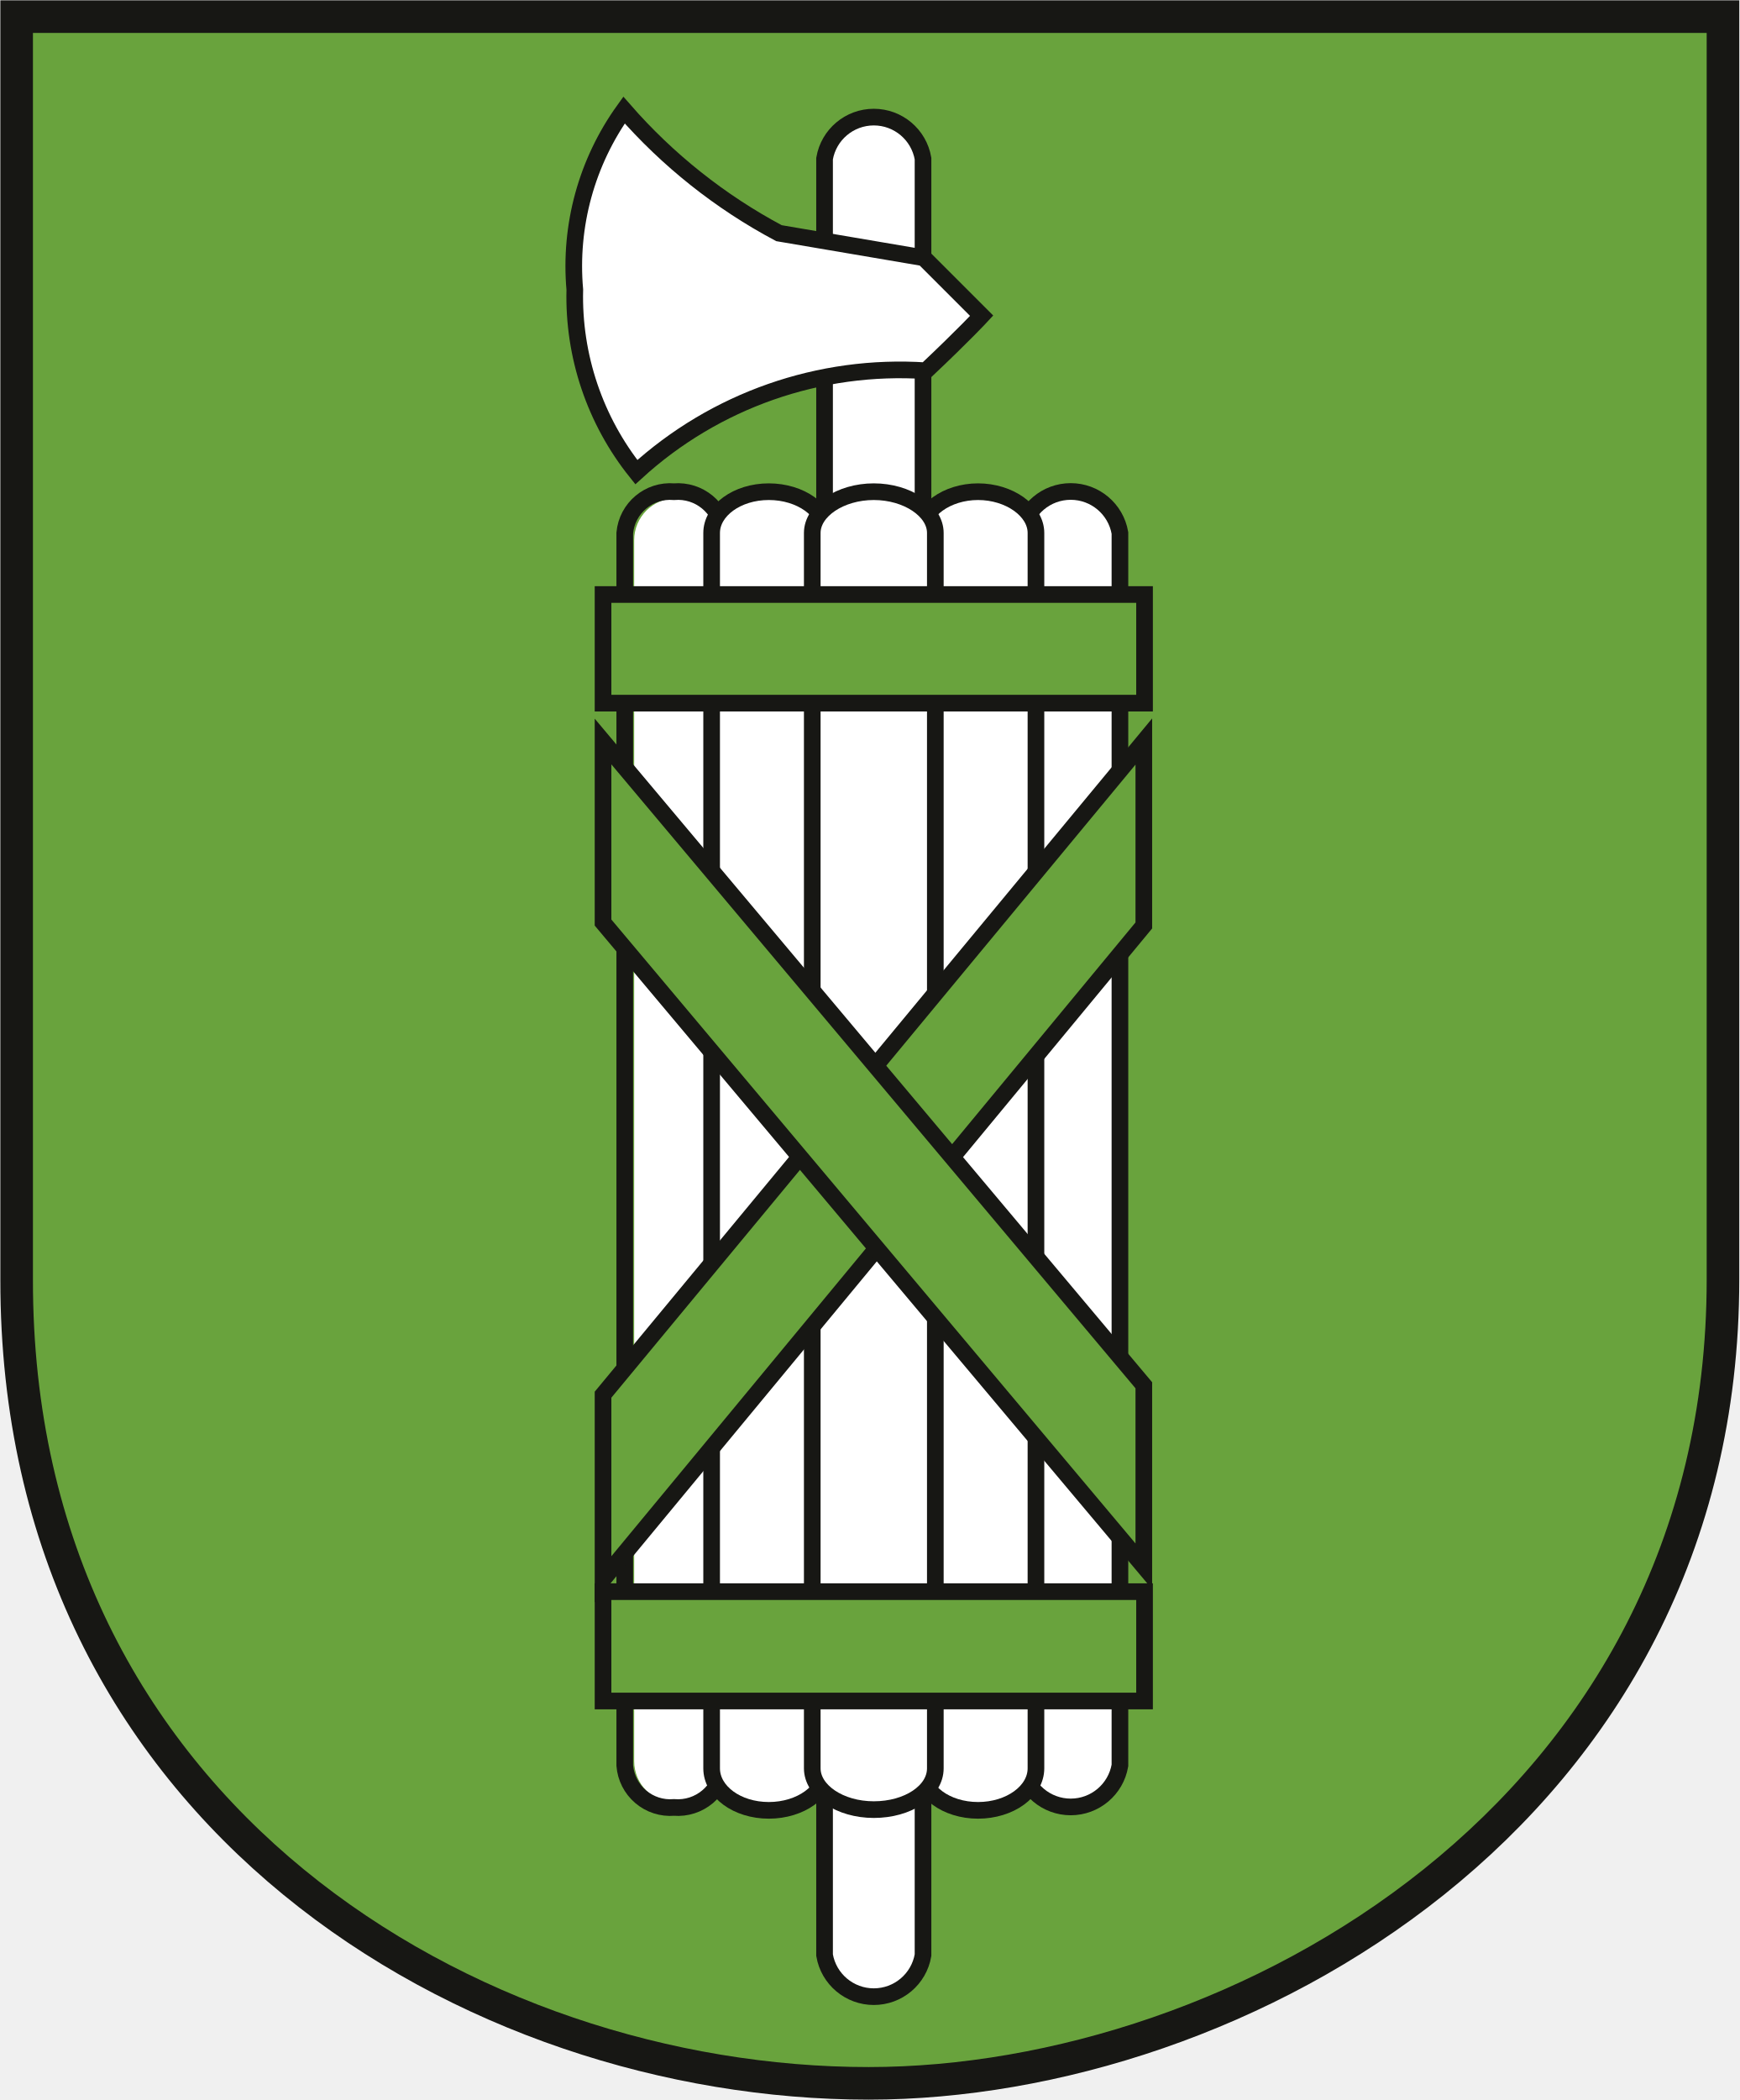
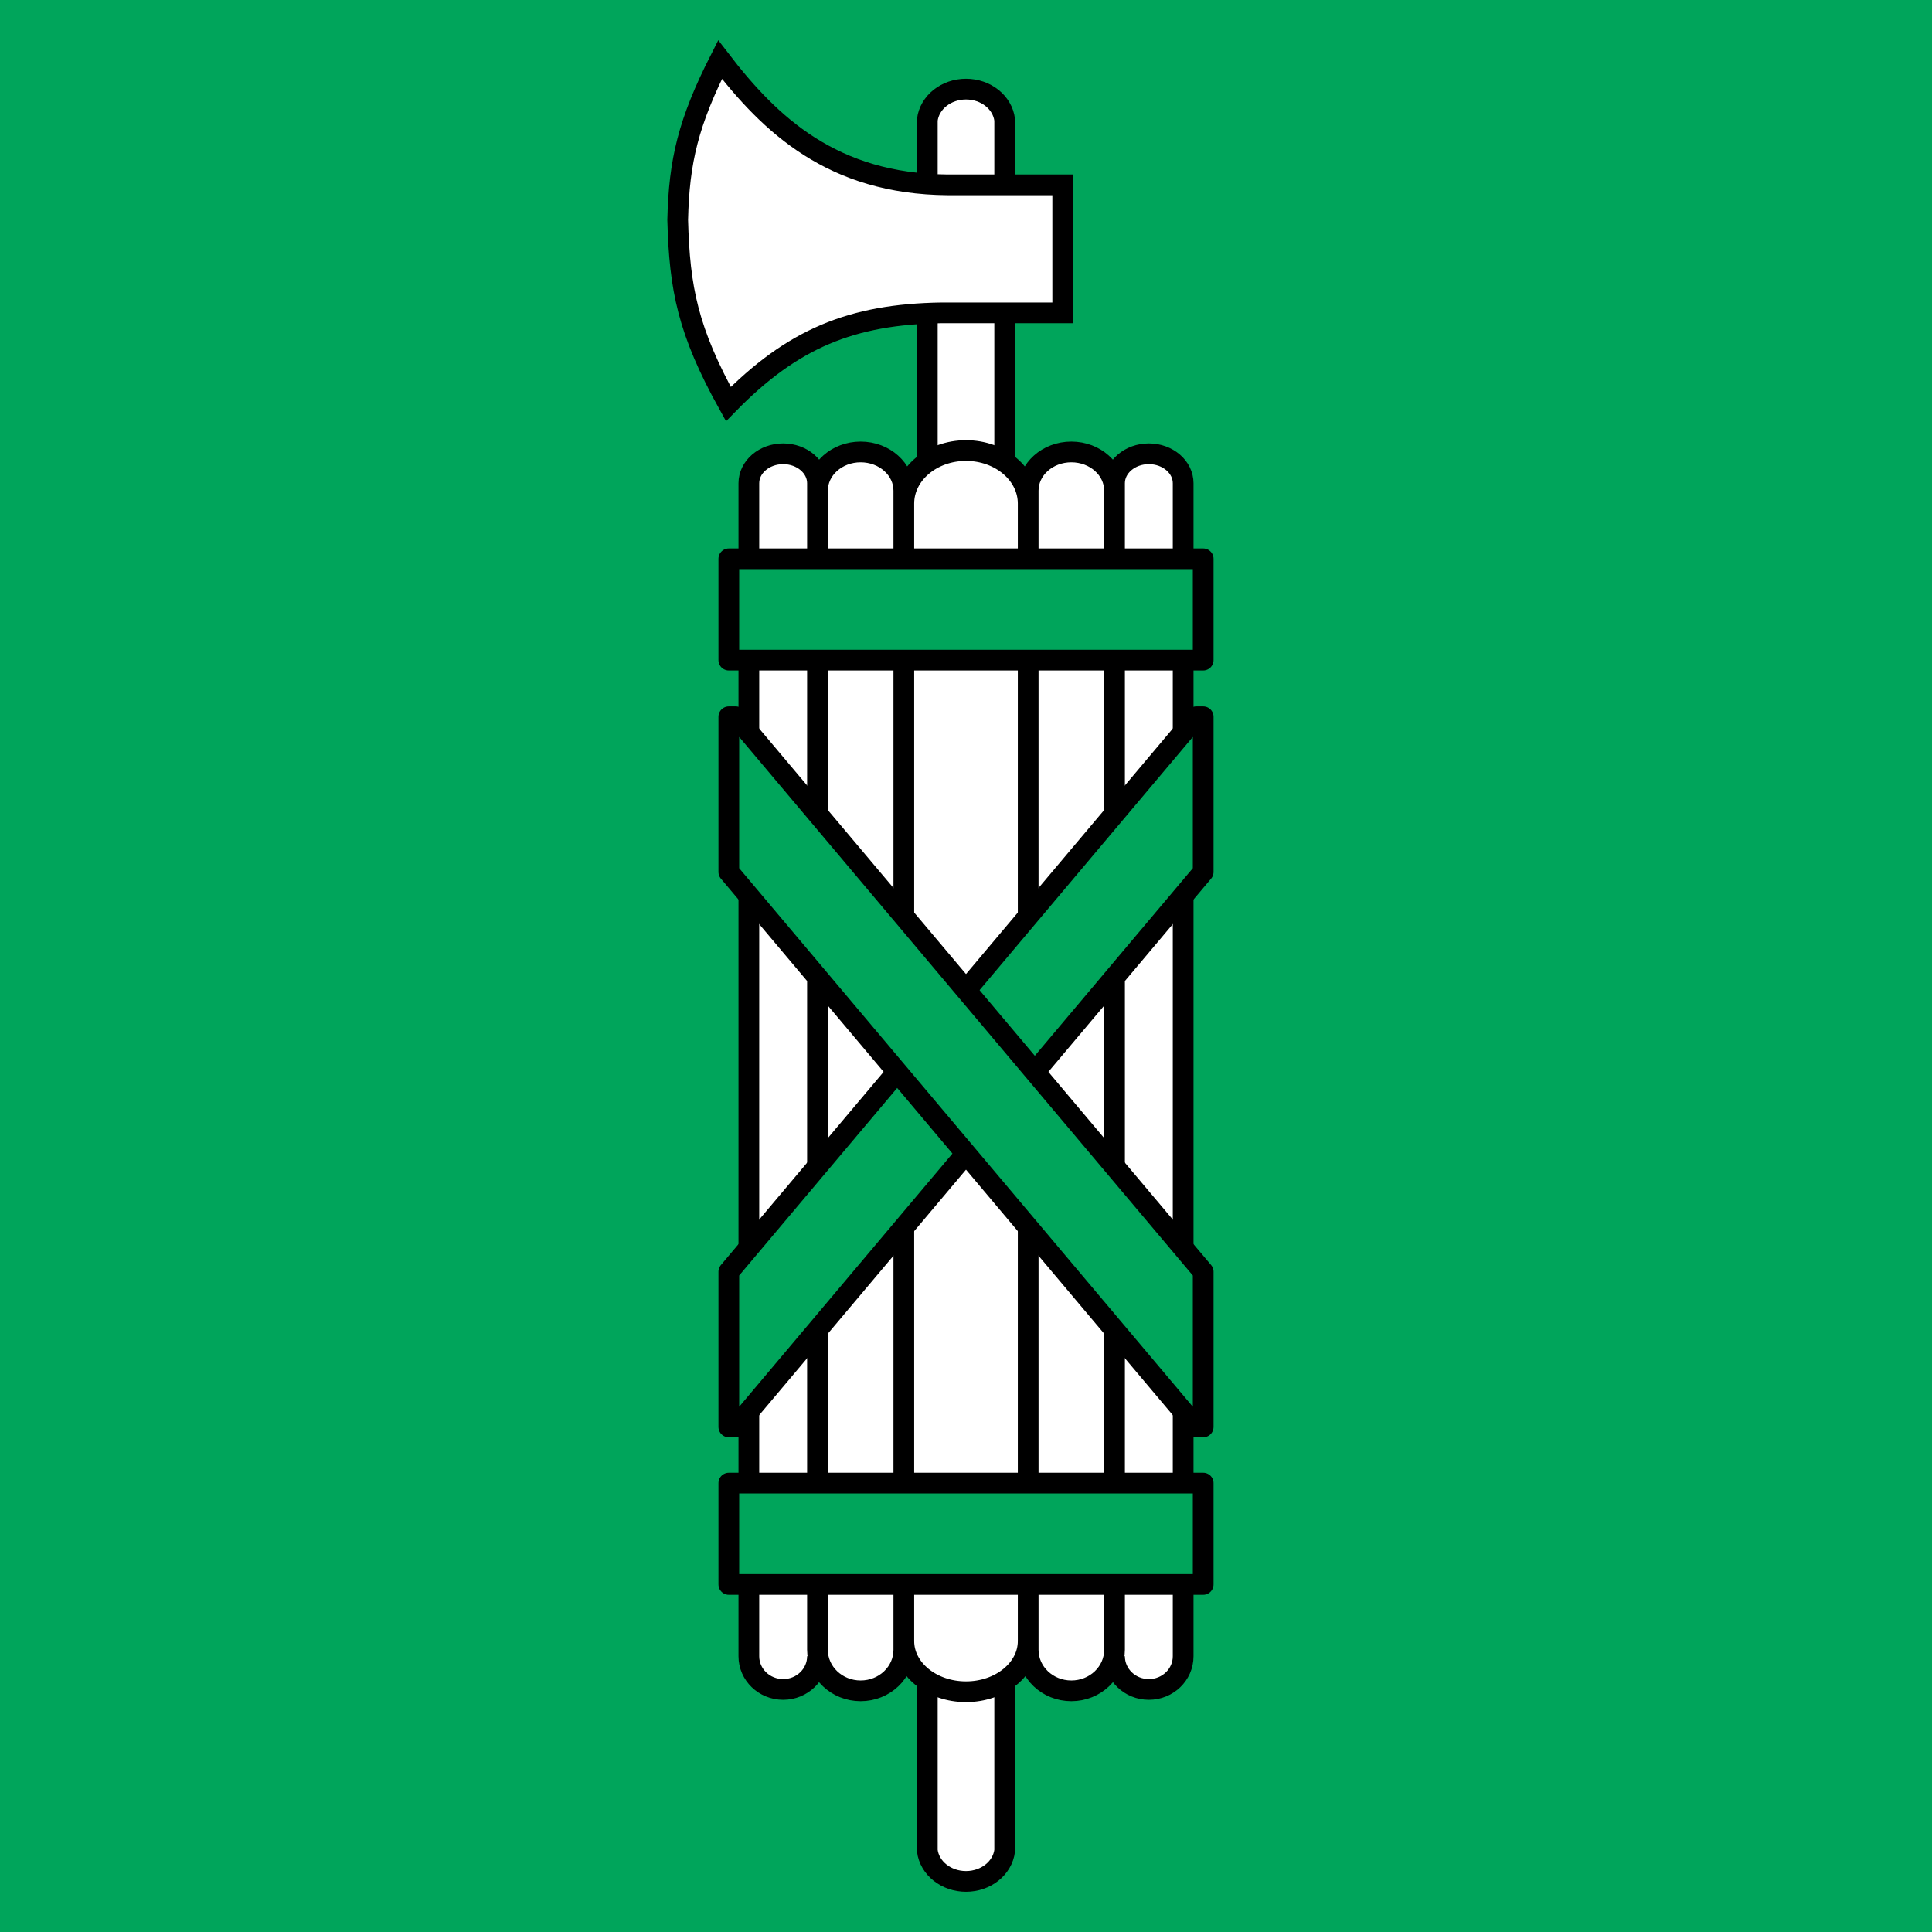
- <svg xmlns="http://www.w3.org/2000/svg" viewBox="0 0 24.03 29" preserveAspectRatio="xMinYMid">
-   <defs>
-     <style>.cls-1,.cls-4,.cls-6{fill:none;}.cls-2{clip-path:url(#clip-path);}.cls-3{fill:#69a33d;}.cls-4,.cls-6{stroke:#171714;}.cls-4{stroke-miterlimit:3.86;stroke-width:0.45px;}.cls-5{fill:#fff;}.cls-6{stroke-miterlimit:11.47;stroke-width:0.23px;}</style>
-     <clipPath id="clip-path">
-       <rect class="cls-1" width="24.03" height="29" />
-     </clipPath>
-   </defs>
-   <g>
-     <g>
-       <g class="cls-2">
-         <path class="cls-3" d="M.23,17.67V.23H23.8V17.67c0,7.38-6.71,11.1-11.8,11.1C6.52,28.77.22,25.06.23,17.67" />
-         <path class="cls-4" d="M.23,17.67V.23H23.8V17.67c0,7.38-6.71,11.1-11.8,11.1C6.52,28.77.22,25.06.23,17.67Z" />
-         <path class="cls-5" d="M14.21,15.38v8.94a.58.58,0,0,0,1.16,0V7.46a.58.58,0,0,0-1.16,0v7.93Z" />
-         <path class="cls-6" d="M14.11,15.38v9a.69.69,0,0,0,1.36,0V7.36a.69.69,0,0,0-1.36,0v9" />
-         <path class="cls-5" d="M14.31,24.42c0,.32-.36.58-.8.58s-.79-.26-.79-.58V7.36c0-.31.36-.57.79-.57s.8.26.8.57Z" />
-         <path class="cls-6" d="M14.31,24.42c0,.32-.36.58-.8.58s-.79-.26-.79-.58V7.36c0-.31.36-.57.79-.57s.8.26.8.57Z" />
-         <path class="cls-5" d="M12.75,17.76V27a.69.69,0,0,1-1.36,0V2.19a.69.69,0,0,1,1.36,0V17.76Z" />
-         <path class="cls-6" d="M12.75,17.76V27a.69.69,0,0,1-1.36,0V2.19a.69.69,0,0,1,1.36,0V17.76Z" />
-         <path class="cls-5" d="M9.92,15.38v8.94a.58.58,0,0,1-1.16,0V7.46a.58.58,0,0,1,1.16,0v7.93Z" />
-         <path class="cls-6" d="M10,15.38v9a.64.64,0,0,1-.69.58.63.63,0,0,1-.68-.58V7.36a.63.63,0,0,1,.68-.57.64.64,0,0,1,.69.57v9" />
-         <path class="cls-5" d="M9.83,24.42c0,.32.35.58.79.58s.8-.26.8-.58V7.36c0-.31-.36-.57-.8-.57s-.79.26-.79.57Z" />
-         <path class="cls-6" d="M9.83,24.42c0,.32.35.58.79.58s.8-.26.8-.58V7.36c0-.31-.36-.57-.8-.57s-.79.26-.79.57Z" />
-         <path class="cls-5" d="M12.92,24.42c0,.32-.38.57-.85.57s-.85-.26-.85-.57V7.36c0-.31.39-.57.85-.57s.85.26.85.57Z" />
-         <path class="cls-6" d="M12.92,24.42c0,.32-.38.57-.85.57s-.85-.26-.85-.57V7.36c0-.31.39-.57.85-.57s.85.26.85.57Z" />
-       </g>
-       <rect class="cls-3" x="8.33" y="8.21" width="7.48" height="1.5" />
-       <rect class="cls-6" x="8.33" y="8.21" width="7.48" height="1.5" />
-       <rect class="cls-3" x="8.33" y="21.98" width="7.48" height="1.51" />
-       <rect class="cls-6" x="8.33" y="21.98" width="7.48" height="1.51" />
-       <g class="cls-2">
-         <path class="cls-5" d="M13.56,4.36s-.24.26-.77.76a5.4,5.4,0,0,0-4,1.4h0A3.87,3.87,0,0,1,7.94,4h0a3.69,3.69,0,0,1,.68-2.48,7.55,7.55,0,0,0,2.14,1.7l2,.34Z" />
-         <path class="cls-6" d="M13.56,4.36s-.24.26-.77.76a5.4,5.4,0,0,0-4,1.4h0A3.87,3.87,0,0,1,7.94,4h0a3.69,3.69,0,0,1,.68-2.48,7.55,7.55,0,0,0,2.14,1.7l2,.34Z" />
-       </g>
-       <polygon class="cls-3" points="15.8 12.78 15.8 10.24 8.33 19.26 8.33 21.81 15.8 12.78" />
-       <polygon class="cls-6" points="15.8 12.78 15.8 10.24 8.33 19.26 8.33 21.81 15.8 12.78" />
-       <polygon class="cls-3" points="15.8 21.63 8.33 12.74 8.33 10.24 15.8 19.13 15.8 21.63" />
-       <polygon class="cls-6" points="15.8 21.63 8.33 12.74 8.33 10.24 15.8 19.13 15.8 21.63" />
-     </g>
+ <svg xmlns="http://www.w3.org/2000/svg" width="419.5" height="419.5" version="1.1" viewBox="-32.75 9.666 419.5 419.5">
+   <g stroke="#000" stroke-width="4.5">
+     <rect x="-32.75" y="9.666" width="419.5" height="419.5" fill="#00a55b" stroke="none" />
+     <path d="m168.6 35.7a8.45 7.5 0 0 1 16.8 0v375.8a8.45 7.5 0 0 1-16.8 0z" fill="#fff" />
+     <path d="m144.75 369.3a7.45 7.2 0 0 1-14.9 0v-254.7a7.45 6.4 0 0 1 14.9 0v253.3a9.375 8.9 0 0 0 18.75 0v-251.7a9.375 8.4 0 0 0-18.75 0m64.5 253.1a7.45 7.2 0 0 0 14.9 0v-254.7a7.45 6.4 0 0 0-14.9 0v253.3a9.375 8.9 0 0 1-18.75 0v-251.7a9.375 8.4 0 0 1 18.75 0m-45.75 2.8a13.5 11.5 0 0 1 27 0v247a13.5 11 0 0 1-27 0m34.5-288.4v-27.8h-25c-25-0.2-38.5-13-49.4-27.2-6.9 13.6-8.9 22-9.2 34.8 0.4 15 2.2 24.1 11 40 13.9-14.2 26.7-19.5 46.3-19.8z" fill="#fff" />
+     <path d="m125.5 131h103v22h-103zm0 200.7h103v22h-103zm0-12.2h1.5l101.5-120.5v-33.7h-1.5l-101.5 120.5z" fill="#00a55b" stroke-linejoin="round" />
+     <path d="m125.5 165.3h1.5l101.5 120.5v33.7h-1.5l-101.5-120.5z" fill="#00a55b" stroke-linejoin="round" />
  </g>
</svg>
